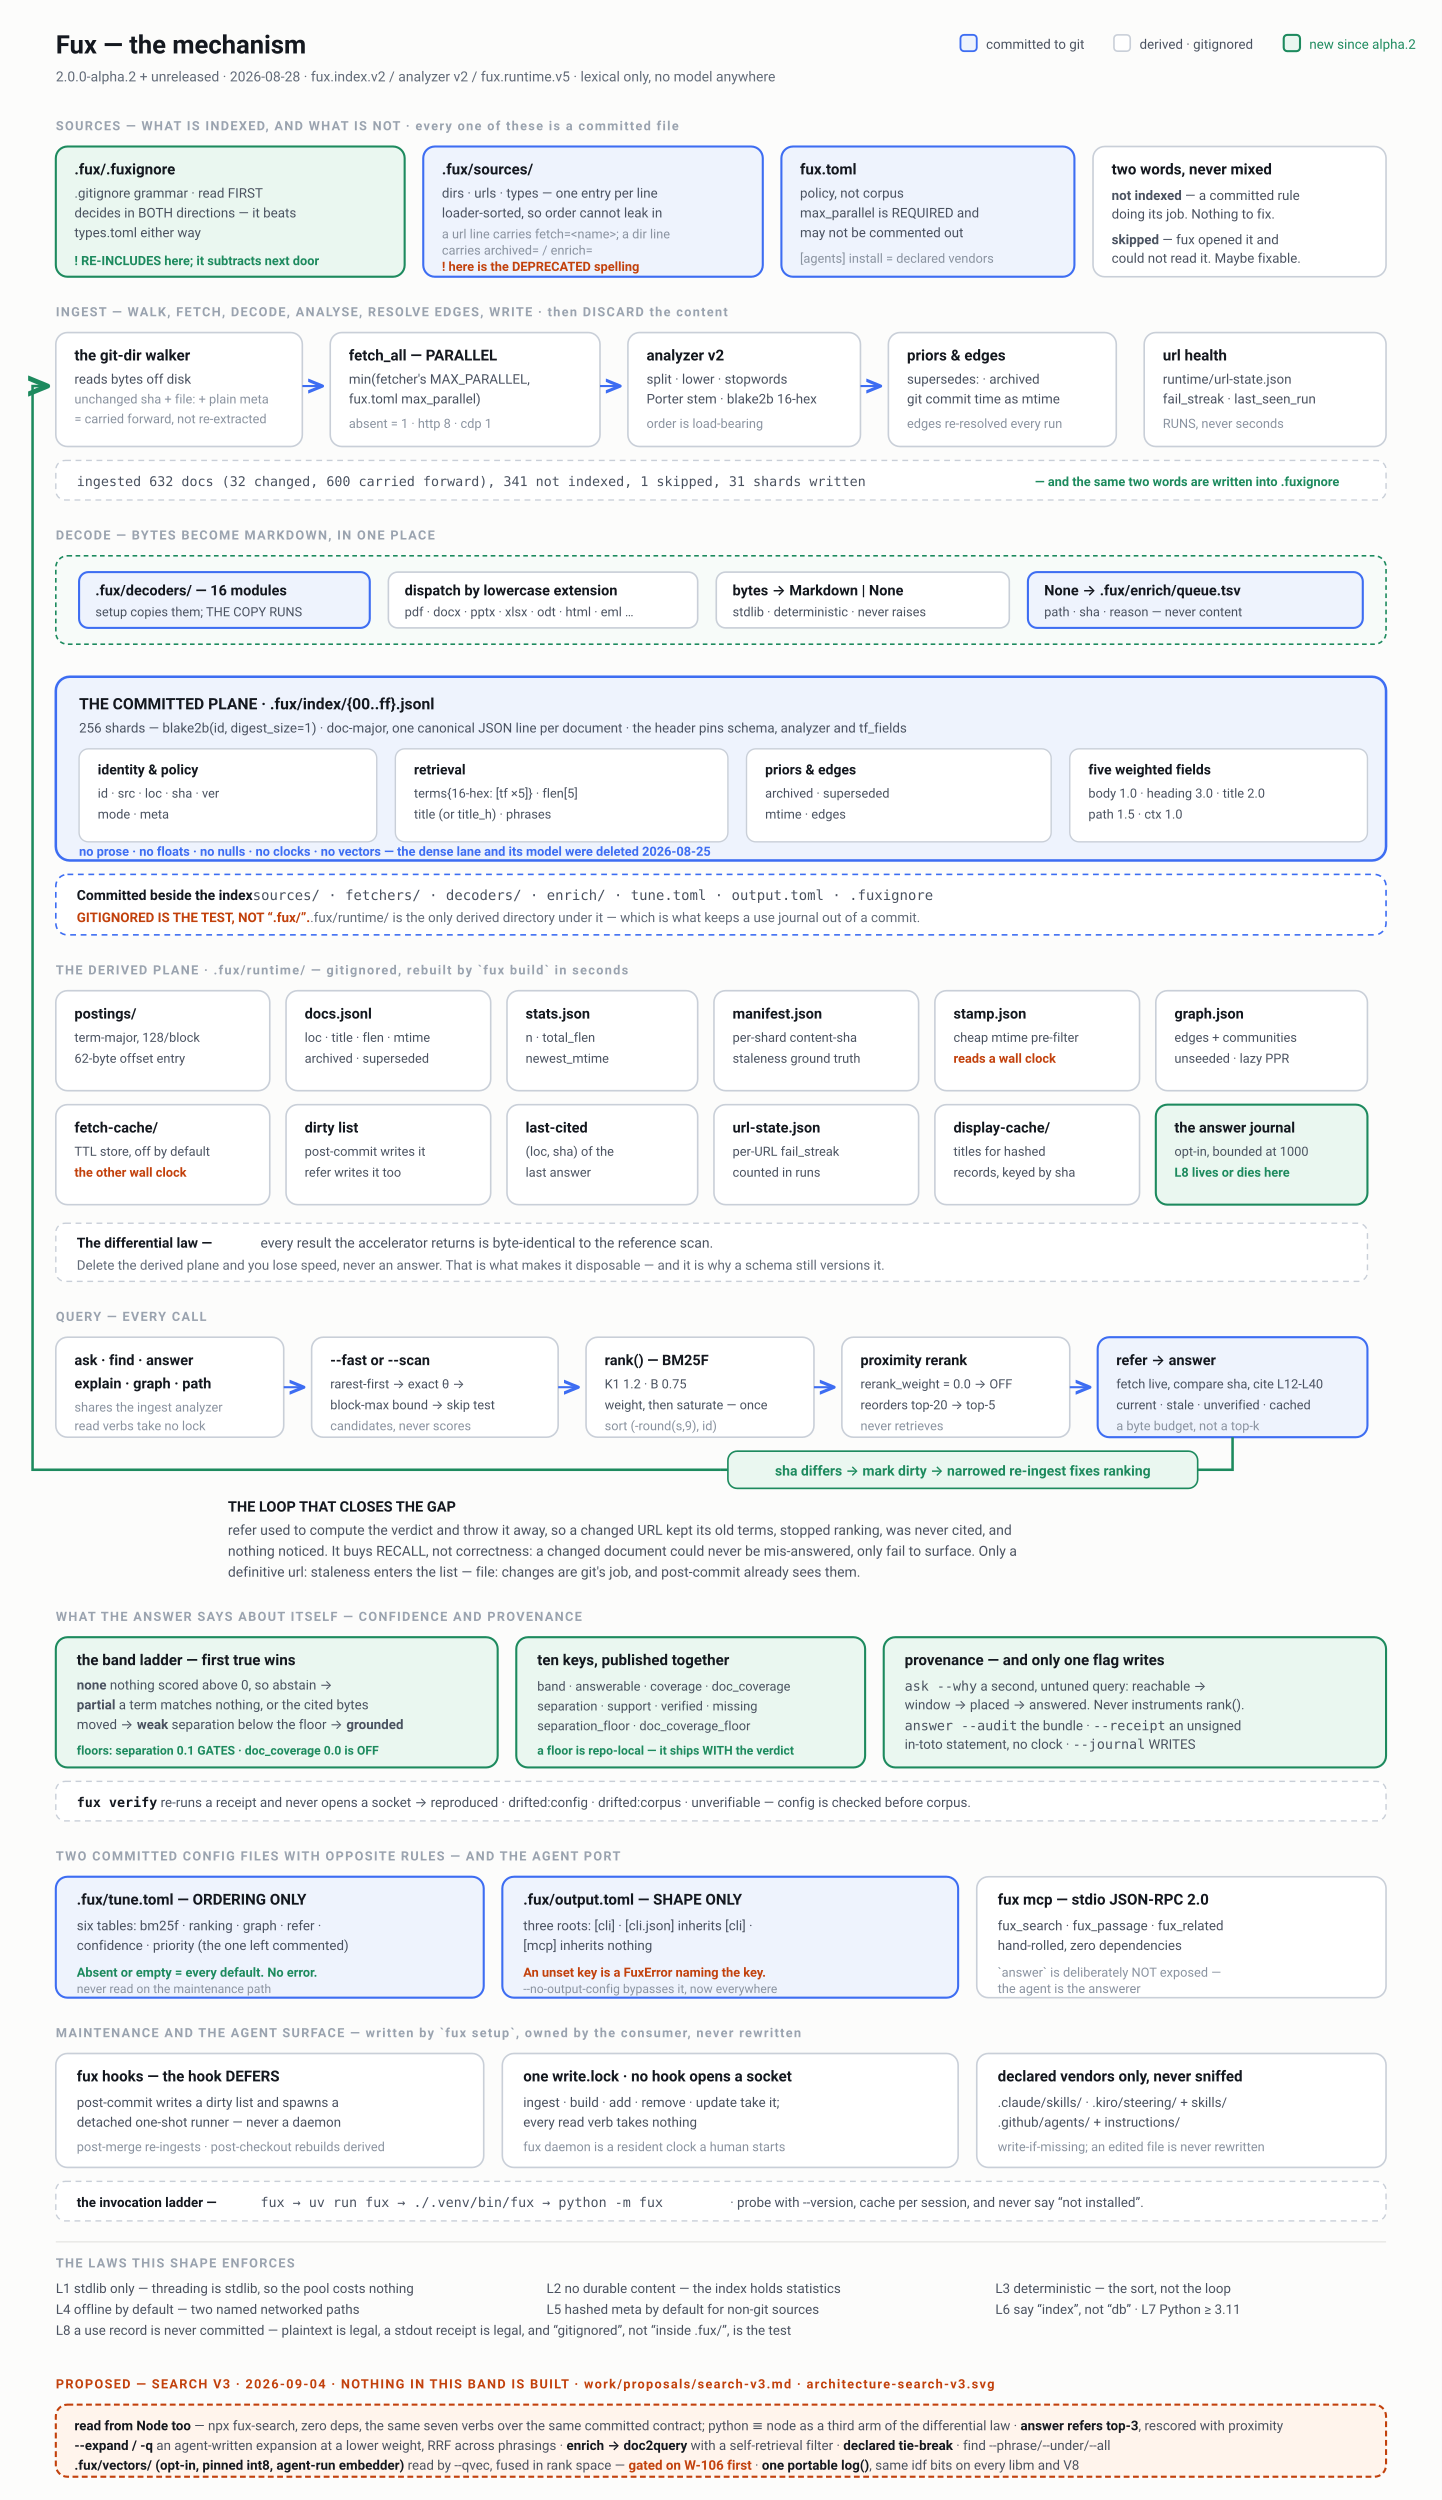
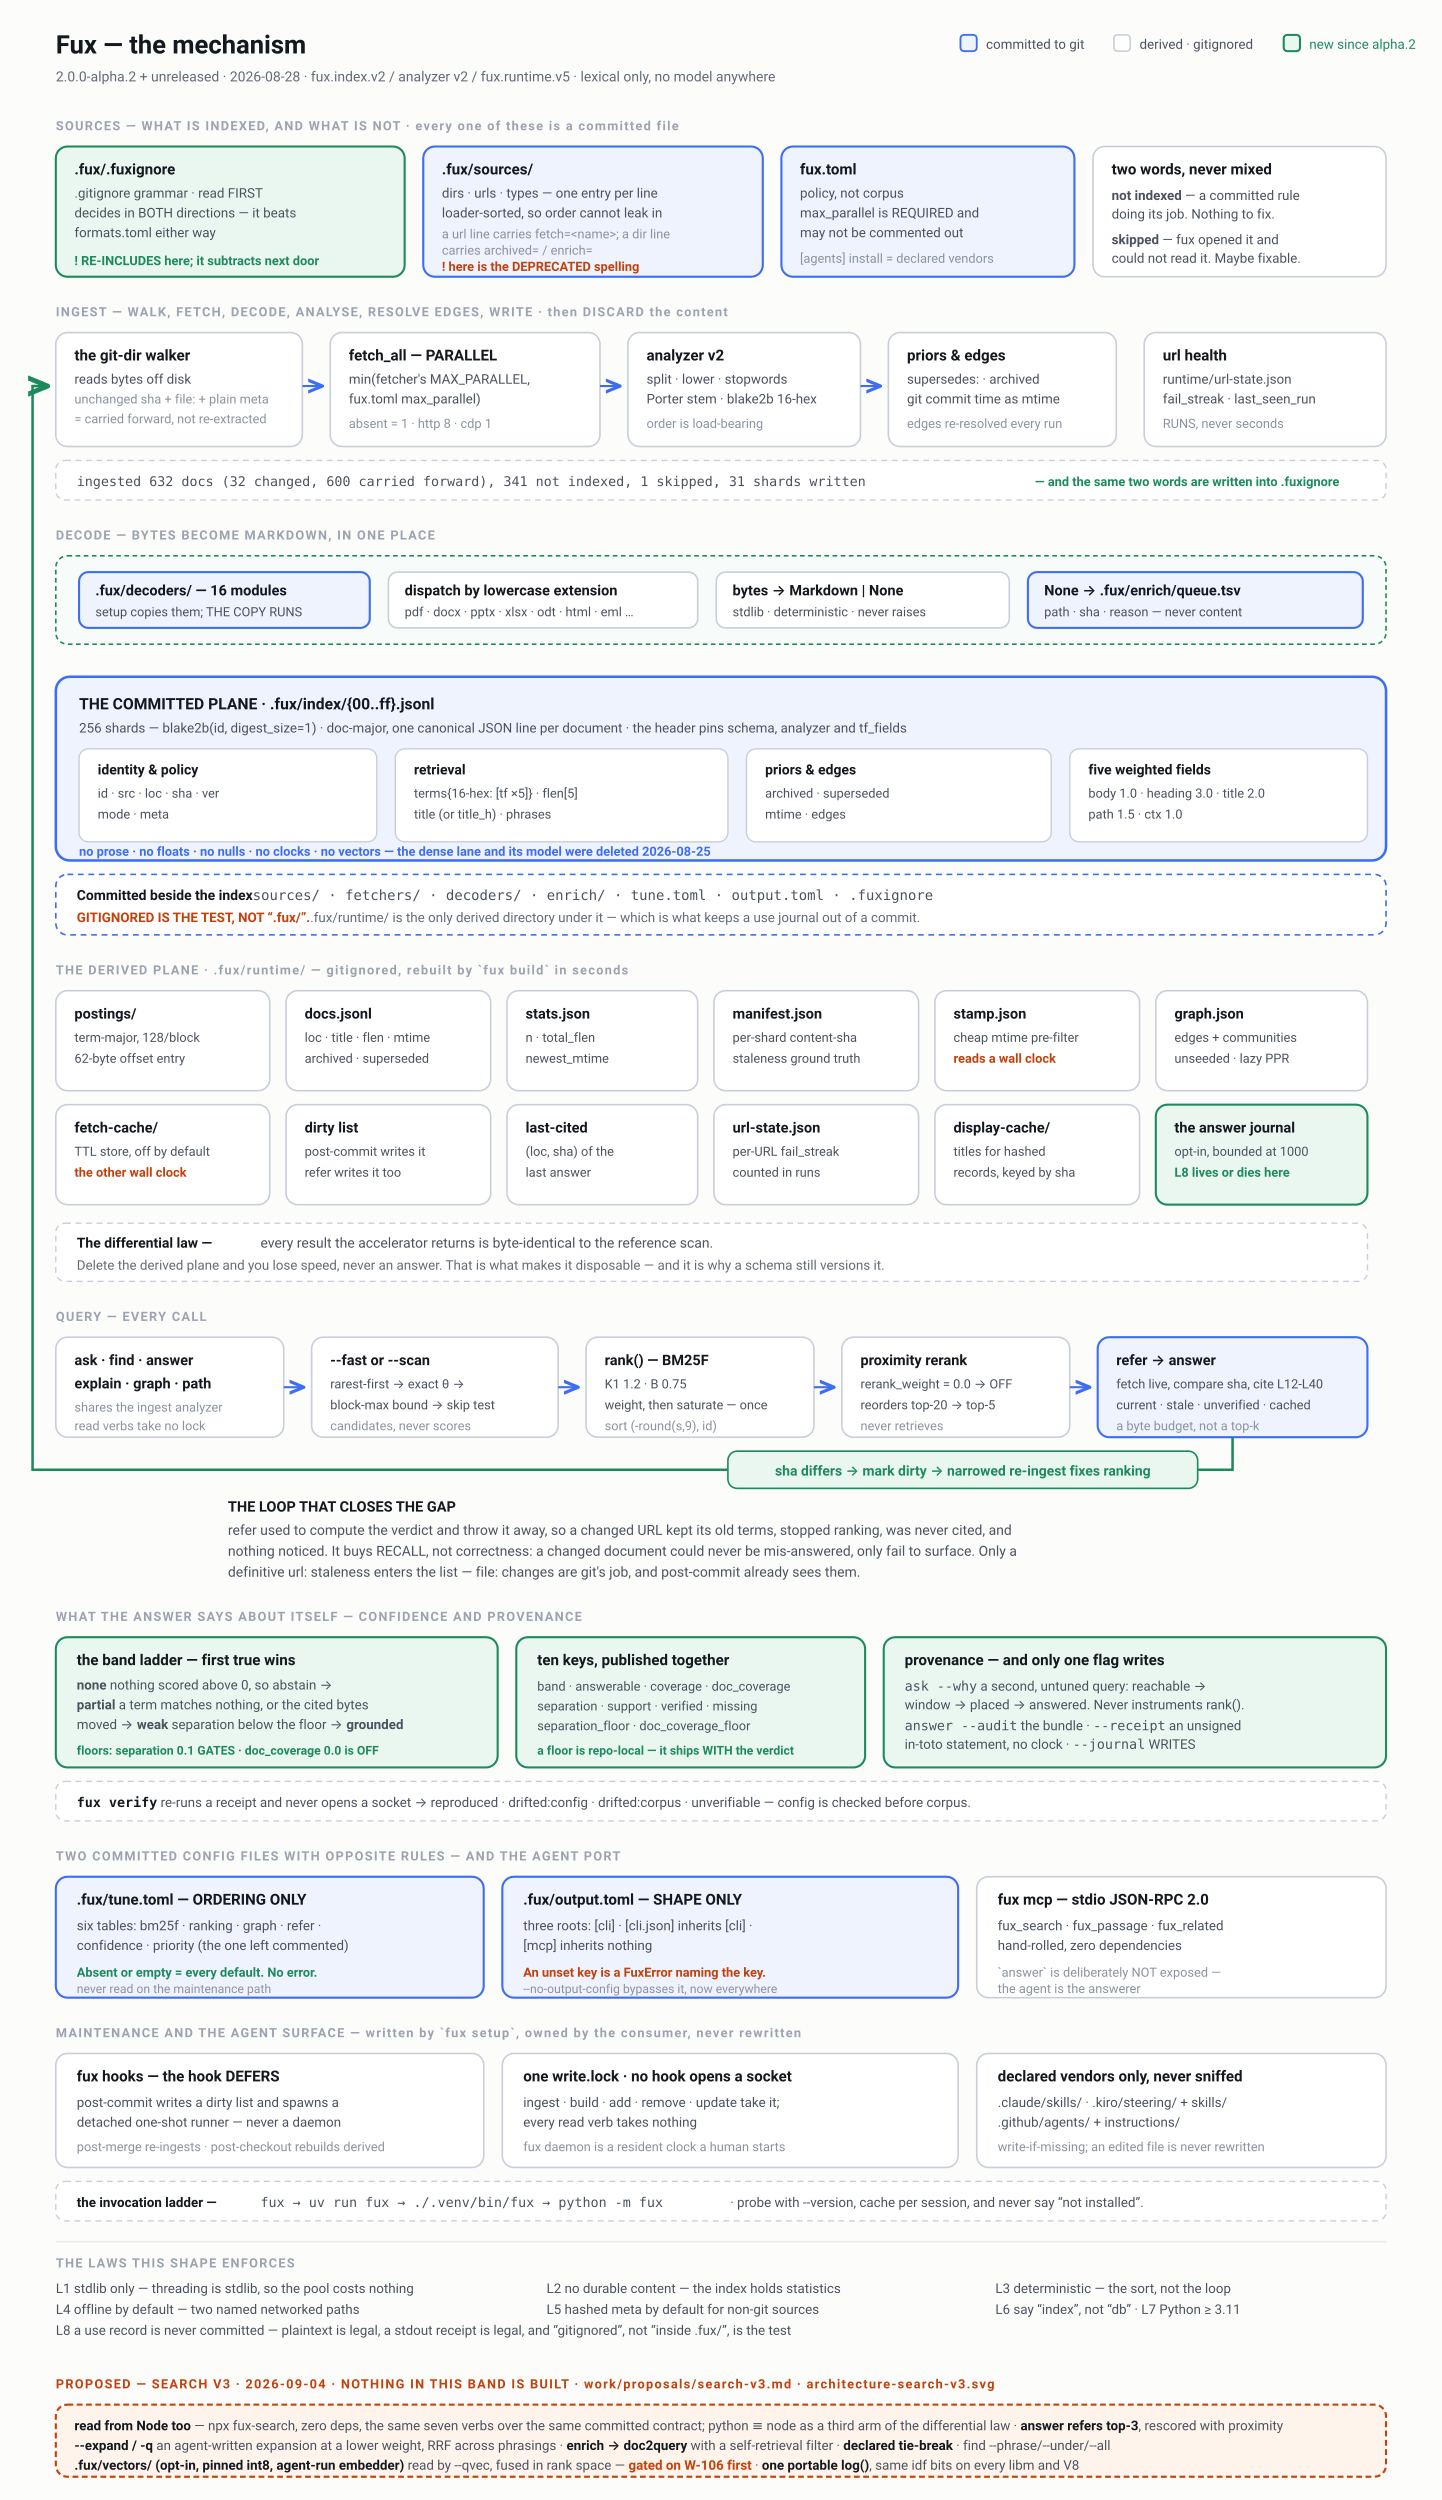
<svg xmlns="http://www.w3.org/2000/svg" viewBox="0 0 1240 2150" font-family="system-ui, -apple-system, 'Segoe UI', Roboto, sans-serif">
  <defs>
    <marker id="a" viewBox="0 0 10 10" refX="9" refY="5" markerWidth="8" markerHeight="8" orient="auto-start-reverse">
      <path d="M 0 1.5 L 8.5 5 L 0 8.5" fill="none" stroke="#3d6df2" stroke-width="1.9" stroke-linecap="round" stroke-linejoin="round" />
    </marker>
    <marker id="g" viewBox="0 0 10 10" refX="9" refY="5" markerWidth="9" markerHeight="9" orient="auto-start-reverse">
      <path d="M 0 1.5 L 8.5 5 L 0 8.5" fill="none" stroke="#1d8a5e" stroke-width="2.1" stroke-linecap="round" stroke-linejoin="round" />
    </marker>
    <marker id="m" viewBox="0 0 10 10" refX="9" refY="5" markerWidth="8" markerHeight="8" orient="auto-start-reverse">
      <path d="M 0 1.5 L 8.5 5 L 0 8.5" fill="none" stroke="#8a93a0" stroke-width="1.7" stroke-linecap="round" stroke-linejoin="round" />
    </marker>
  </defs>
  <rect width="1240" height="2150" fill="#fcfcfb" />
  <text x="48" y="46" font-size="22" fill="#14181f" font-weight="600">Fux — the mechanism</text>
  <text x="48" y="70" font-size="12" fill="#626b78">2.0.0-alpha.2 + unreleased · 2026-08-28 · fux.index.v2 / analyzer v2 / fux.runtime.v5 · lexical only, no model anywhere</text>
  <rect x="826" y="30" width="14" height="14" rx="3" fill="#eef3fd" stroke="#3d6df2" stroke-width="1.6" />
  <text x="848" y="42" font-size="11.5" fill="#4a5260">committed to git</text>
  <rect x="958" y="30" width="14" height="14" rx="3" fill="#ffffff" stroke="#c9cfd8" stroke-width="1.4" />
  <text x="980" y="42" font-size="11.5" fill="#4a5260">derived · gitignored</text>
  <rect x="1104" y="30" width="14" height="14" rx="3" fill="#eaf7f0" stroke="#1d8a5e" stroke-width="1.8" />
  <text x="1126" y="42" font-size="11.5" fill="#1d8a5e">new since alpha.2</text>
  <text x="48" y="112" font-size="11" fill="#9aa3af" font-weight="600" letter-spacing="1.1">SOURCES — WHAT IS INDEXED, AND WHAT IS NOT · every one of these is a committed file</text>
  <rect x="48" y="126" width="300" height="112" rx="10" fill="#eaf7f0" stroke="#1d8a5e" stroke-width="1.8" />
  <text x="64" y="150" font-size="13" fill="#14181f" font-weight="600">.fux/.fuxignore</text>
  <text x="64" y="170" font-size="11.5" fill="#4a5260">.gitignore grammar · read FIRST</text>
  <text x="64" y="187" font-size="11.5" fill="#4a5260">decides in BOTH directions — it beats</text>
-   <text x="64" y="204" font-size="11.5" fill="#4a5260">types.toml either way</text>
+   <text x="64" y="204" font-size="11.5" fill="#4a5260">formats.toml either way</text>
  <text x="64" y="228" font-size="11" fill="#1d8a5e" font-weight="600">! RE-INCLUDES here; it subtracts next door</text>
  <rect x="364" y="126" width="292" height="112" rx="10" fill="#eef3fd" stroke="#3d6df2" stroke-width="1.8" />
  <text x="380" y="150" font-size="13" fill="#14181f" font-weight="600">.fux/sources/</text>
  <text x="380" y="170" font-size="11.5" fill="#4a5260">dirs · urls · types — one entry per line</text>
  <text x="380" y="187" font-size="11.5" fill="#4a5260">loader-sorted, so order cannot leak in</text>
  <text x="380" y="205" font-size="11" fill="#8a93a0">a url line carries fetch=&lt;name&gt;; a dir line</text>
  <text x="380" y="219" font-size="11" fill="#8a93a0">carries archived= / enrich=</text>
  <text x="380" y="233" font-size="11" fill="#c2410c" font-weight="600">! here is the DEPRECATED spelling</text>
  <rect x="672" y="126" width="252" height="112" rx="10" fill="#eef3fd" stroke="#3d6df2" stroke-width="1.8" />
  <text x="688" y="150" font-size="13" fill="#14181f" font-weight="600">fux.toml</text>
  <text x="688" y="170" font-size="11.5" fill="#4a5260">policy, not corpus</text>
  <text x="688" y="187" font-size="11.5" fill="#4a5260">max_parallel is REQUIRED and</text>
  <text x="688" y="204" font-size="11.5" fill="#4a5260">may not be commented out</text>
  <text x="688" y="226" font-size="11" fill="#8a93a0">[agents] install = declared vendors</text>
  <rect x="940" y="126" width="252" height="112" rx="10" fill="#ffffff" stroke="#c9cfd8" stroke-width="1.4" />
  <text x="956" y="150" font-size="13" fill="#14181f" font-weight="600">two words, never mixed</text>
  <text x="956" y="172" font-size="11.5" fill="#4a5260">
    <tspan font-weight="600">not indexed</tspan> — a committed rule</text>
  <text x="956" y="188" font-size="11.5" fill="#4a5260">doing its job. Nothing to fix.</text>
  <text x="956" y="210" font-size="11.5" fill="#4a5260">
    <tspan font-weight="600">skipped</tspan> — fux opened it and</text>
  <text x="956" y="226" font-size="11.5" fill="#4a5260">could not read it. Maybe fixable.</text>
  <text x="48" y="272" font-size="11" fill="#9aa3af" font-weight="600" letter-spacing="1.1">INGEST — WALK, FETCH, DECODE, ANALYSE, RESOLVE EDGES, WRITE · then DISCARD the content</text>
  <rect x="48" y="286" width="212" height="98" rx="10" fill="#ffffff" stroke="#c9cfd8" stroke-width="1.4" />
  <text x="64" y="310" font-size="13" fill="#14181f" font-weight="600">the git-dir walker</text>
  <text x="64" y="330" font-size="11.5" fill="#4a5260">reads bytes off disk</text>
  <text x="64" y="347" font-size="11" fill="#8a93a0">unchanged sha + file: + plain meta</text>
  <text x="64" y="364" font-size="11" fill="#8a93a0">= carried forward, not re-extracted</text>
  <rect x="284" y="286" width="232" height="98" rx="10" fill="#ffffff" stroke="#c9cfd8" stroke-width="1.4" />
  <text x="300" y="310" font-size="13" fill="#14181f" font-weight="600">fetch_all — PARALLEL</text>
  <text x="300" y="330" font-size="11.5" fill="#4a5260">min(fetcher's MAX_PARALLEL,</text>
  <text x="300" y="347" font-size="11.5" fill="#4a5260">fux.toml max_parallel)</text>
  <text x="300" y="368" font-size="11" fill="#8a93a0">absent = 1 · http 8 · cdp 1</text>
  <rect x="540" y="286" width="200" height="98" rx="10" fill="#ffffff" stroke="#c9cfd8" stroke-width="1.4" />
  <text x="556" y="310" font-size="13" fill="#14181f" font-weight="600">analyzer v2</text>
  <text x="556" y="330" font-size="11.5" fill="#4a5260">split · lower · stopwords</text>
  <text x="556" y="347" font-size="11.5" fill="#4a5260">Porter stem · blake2b 16-hex</text>
  <text x="556" y="368" font-size="11" fill="#8a93a0">order is load-bearing</text>
  <rect x="764" y="286" width="196" height="98" rx="10" fill="#ffffff" stroke="#c9cfd8" stroke-width="1.4" />
  <text x="780" y="310" font-size="13" fill="#14181f" font-weight="600">priors &amp; edges</text>
  <text x="780" y="330" font-size="11.5" fill="#4a5260">supersedes: · archived</text>
  <text x="780" y="347" font-size="11.5" fill="#4a5260">git commit time as mtime</text>
  <text x="780" y="368" font-size="11" fill="#8a93a0">edges re-resolved every run</text>
  <rect x="984" y="286" width="208" height="98" rx="10" fill="#ffffff" stroke="#c9cfd8" stroke-width="1.4" />
  <text x="1000" y="310" font-size="13" fill="#14181f" font-weight="600">url health</text>
  <text x="1000" y="330" font-size="11.5" fill="#4a5260">runtime/url-state.json</text>
  <text x="1000" y="347" font-size="11.5" fill="#4a5260">fail_streak · last_seen_run</text>
  <text x="1000" y="368" font-size="11" fill="#8a93a0">RUNS, never seconds</text>
  <line x1="260" y1="332" x2="278" y2="332" stroke="#3d6df2" stroke-width="1.8" marker-end="url(#a)" />
  <line x1="516" y1="332" x2="534" y2="332" stroke="#3d6df2" stroke-width="1.8" marker-end="url(#a)" />
  <line x1="740" y1="332" x2="758" y2="332" stroke="#3d6df2" stroke-width="1.8" marker-end="url(#a)" />
  <rect x="48" y="396" width="1144" height="34" rx="8" fill="#ffffff" stroke="#c9cfd8" stroke-width="1.2" stroke-dasharray="5 4" />
  <text x="66" y="418" font-size="11.5" fill="#4a5260" font-family="ui-monospace, Menlo, monospace">ingested 632 docs (32 changed, 600 carried forward), 341 not indexed, 1 skipped, 31 shards written</text>
  <text x="890" y="418" font-size="11" fill="#1d8a5e" font-weight="600">— and the same two words are written into .fuxignore</text>
  <text x="48" y="464" font-size="11" fill="#9aa3af" font-weight="600" letter-spacing="1.1">DECODE — BYTES BECOME MARKDOWN, IN ONE PLACE</text>
  <rect x="48" y="478" width="1144" height="76" rx="10" fill="#f7fbf9" stroke="#1d8a5e" stroke-width="1.4" stroke-dasharray="4 3" />
  <rect x="68" y="492" width="250" height="48" rx="8" fill="#eef3fd" stroke="#3d6df2" stroke-width="1.8" />
  <text x="82" y="512" font-size="12.5" fill="#14181f" font-weight="600">.fux/decoders/ — 16 modules</text>
  <text x="82" y="530" font-size="11" fill="#4a5260">setup copies them; THE COPY RUNS</text>
  <rect x="334" y="492" width="266" height="48" rx="8" fill="#ffffff" stroke="#c9cfd8" stroke-width="1.4" />
  <text x="348" y="512" font-size="12.5" fill="#14181f" font-weight="600">dispatch by lowercase extension</text>
  <text x="348" y="530" font-size="11" fill="#4a5260">pdf · docx · pptx · xlsx · odt · html · eml …</text>
  <rect x="616" y="492" width="252" height="48" rx="8" fill="#ffffff" stroke="#c9cfd8" stroke-width="1.4" />
  <text x="630" y="512" font-size="12.5" fill="#14181f" font-weight="600">bytes → Markdown | None</text>
  <text x="630" y="530" font-size="11" fill="#4a5260">stdlib · deterministic · never raises</text>
  <rect x="884" y="492" width="288" height="48" rx="8" fill="#eef3fd" stroke="#3d6df2" stroke-width="1.8" />
  <text x="898" y="512" font-size="12.5" fill="#14181f" font-weight="600">None → .fux/enrich/queue.tsv</text>
  <text x="898" y="530" font-size="11" fill="#4a5260">path · sha · reason — never content</text>
  <rect x="48" y="582" width="1144" height="158" rx="12" fill="#eef3fd" stroke="#3d6df2" stroke-width="2.2" />
  <text x="68" y="610" font-size="13.5" fill="#14181f" font-weight="700">THE COMMITTED PLANE · .fux/index/{00..ff}.jsonl</text>
  <text x="68" y="630" font-size="11.5" fill="#4a5260">256 shards — blake2b(id, digest_size=1) · doc-major, one canonical JSON line per document · the header pins schema, analyzer and tf_fields</text>
  <rect x="68" y="644" width="256" height="80" rx="8" fill="#ffffff" stroke="#c9cfd8" stroke-width="1.2" />
  <text x="84" y="666" font-size="12" fill="#14181f" font-weight="600">identity &amp; policy</text>
  <text x="84" y="686" font-size="11" fill="#4a5260">id · src · loc · sha · ver</text>
  <text x="84" y="704" font-size="11" fill="#4a5260">mode · meta</text>
  <rect x="340" y="644" width="286" height="80" rx="8" fill="#ffffff" stroke="#c9cfd8" stroke-width="1.2" />
  <text x="356" y="666" font-size="12" fill="#14181f" font-weight="600">retrieval</text>
  <text x="356" y="686" font-size="11" fill="#4a5260">terms{16-hex: [tf ×5]} · flen[5]</text>
  <text x="356" y="704" font-size="11" fill="#4a5260">title (or title_h) · phrases</text>
  <rect x="642" y="644" width="262" height="80" rx="8" fill="#ffffff" stroke="#c9cfd8" stroke-width="1.2" />
  <text x="658" y="666" font-size="12" fill="#14181f" font-weight="600">priors &amp; edges</text>
  <text x="658" y="686" font-size="11" fill="#4a5260">archived · superseded</text>
  <text x="658" y="704" font-size="11" fill="#4a5260">mtime · edges</text>
  <rect x="920" y="644" width="256" height="80" rx="8" fill="#ffffff" stroke="#c9cfd8" stroke-width="1.2" />
  <text x="936" y="666" font-size="12" fill="#14181f" font-weight="600">five weighted fields</text>
  <text x="936" y="686" font-size="11" fill="#4a5260">body 1.0 · heading 3.0 · title 2.0</text>
  <text x="936" y="704" font-size="11" fill="#4a5260">path 1.5 · ctx 1.0</text>
  <text x="68" y="736" font-size="11" fill="#3d6df2" font-weight="600">no prose · no floats · no nulls · no clocks · no vectors — the dense lane and its model were deleted 2026-08-25</text>
  <rect x="48" y="752" width="1144" height="52" rx="10" fill="#ffffff" stroke="#3d6df2" stroke-width="1.4" stroke-dasharray="5 4" />
  <text x="66" y="774" font-size="12" fill="#14181f" font-weight="600">Committed beside the index<tspan fill="#4a5260" font-weight="400" font-family="ui-monospace, Menlo, monospace">   sources/ · fetchers/ · decoders/ · enrich/ · tune.toml · output.toml · .fuxignore</tspan>
  </text>
  <text x="66" y="793" font-size="11.5" fill="#c2410c" font-weight="600">GITIGNORED IS THE TEST, NOT “.fux/”.<tspan fill="#626b78" font-weight="400">   .fux/runtime/ is the only derived directory under it — which is what keeps a use journal out of a commit.</tspan>
  </text>
  <text x="48" y="838" font-size="11" fill="#9aa3af" font-weight="600" letter-spacing="1.1">THE DERIVED PLANE · .fux/runtime/ — gitignored, rebuilt by `fux build` in seconds</text>
  <rect x="48" y="852" width="184" height="86" rx="10" fill="#ffffff" stroke="#c9cfd8" stroke-width="1.4" />
  <text x="64" y="876" font-size="12.5" fill="#14181f" font-weight="600">postings/</text>
  <text x="64" y="896" font-size="11" fill="#4a5260">term-major, 128/block</text>
  <text x="64" y="914" font-size="11" fill="#4a5260">62-byte offset entry</text>
  <rect x="246" y="852" width="176" height="86" rx="10" fill="#ffffff" stroke="#c9cfd8" stroke-width="1.4" />
  <text x="262" y="876" font-size="12.5" fill="#14181f" font-weight="600">docs.jsonl</text>
  <text x="262" y="896" font-size="11" fill="#4a5260">loc · title · flen · mtime</text>
  <text x="262" y="914" font-size="11" fill="#4a5260">archived · superseded</text>
  <rect x="436" y="852" width="164" height="86" rx="10" fill="#ffffff" stroke="#c9cfd8" stroke-width="1.4" />
  <text x="452" y="876" font-size="12.5" fill="#14181f" font-weight="600">stats.json</text>
  <text x="452" y="896" font-size="11" fill="#4a5260">n · total_flen</text>
  <text x="452" y="914" font-size="11" fill="#4a5260">newest_mtime</text>
  <rect x="614" y="852" width="176" height="86" rx="10" fill="#ffffff" stroke="#c9cfd8" stroke-width="1.4" />
  <text x="630" y="876" font-size="12.5" fill="#14181f" font-weight="600">manifest.json</text>
  <text x="630" y="896" font-size="11" fill="#4a5260">per-shard content-sha</text>
  <text x="630" y="914" font-size="11" fill="#4a5260">staleness ground truth</text>
  <rect x="804" y="852" width="176" height="86" rx="10" fill="#ffffff" stroke="#c9cfd8" stroke-width="1.4" />
  <text x="820" y="876" font-size="12.5" fill="#14181f" font-weight="600">stamp.json</text>
  <text x="820" y="896" font-size="11" fill="#4a5260">cheap mtime pre-filter</text>
  <text x="820" y="914" font-size="11" fill="#c2410c" font-weight="600">reads a wall clock</text>
  <rect x="994" y="852" width="182" height="86" rx="10" fill="#ffffff" stroke="#c9cfd8" stroke-width="1.4" />
  <text x="1010" y="876" font-size="12.5" fill="#14181f" font-weight="600">graph.json</text>
  <text x="1010" y="896" font-size="11" fill="#4a5260">edges + communities</text>
  <text x="1010" y="914" font-size="11" fill="#4a5260">unseeded · lazy PPR</text>
  <rect x="48" y="950" width="184" height="86" rx="10" fill="#ffffff" stroke="#c9cfd8" stroke-width="1.4" />
  <text x="64" y="974" font-size="12.5" fill="#14181f" font-weight="600">fetch-cache/</text>
  <text x="64" y="994" font-size="11" fill="#4a5260">TTL store, off by default</text>
  <text x="64" y="1012" font-size="11" fill="#c2410c" font-weight="600">the other wall clock</text>
  <rect x="246" y="950" width="176" height="86" rx="10" fill="#ffffff" stroke="#c9cfd8" stroke-width="1.4" />
  <text x="262" y="974" font-size="12.5" fill="#14181f" font-weight="600">dirty list</text>
  <text x="262" y="994" font-size="11" fill="#4a5260">post-commit writes it</text>
  <text x="262" y="1012" font-size="11" fill="#4a5260">refer writes it too</text>
  <rect x="436" y="950" width="164" height="86" rx="10" fill="#ffffff" stroke="#c9cfd8" stroke-width="1.4" />
  <text x="452" y="974" font-size="12.5" fill="#14181f" font-weight="600">last-cited</text>
  <text x="452" y="994" font-size="11" fill="#4a5260">(loc, sha) of the</text>
  <text x="452" y="1012" font-size="11" fill="#4a5260">last answer</text>
  <rect x="614" y="950" width="176" height="86" rx="10" fill="#ffffff" stroke="#c9cfd8" stroke-width="1.4" />
  <text x="630" y="974" font-size="12.5" fill="#14181f" font-weight="600">url-state.json</text>
  <text x="630" y="994" font-size="11" fill="#4a5260">per-URL fail_streak</text>
  <text x="630" y="1012" font-size="11" fill="#4a5260">counted in runs</text>
  <rect x="804" y="950" width="176" height="86" rx="10" fill="#ffffff" stroke="#c9cfd8" stroke-width="1.4" />
  <text x="820" y="974" font-size="12.5" fill="#14181f" font-weight="600">display-cache/</text>
  <text x="820" y="994" font-size="11" fill="#4a5260">titles for hashed</text>
  <text x="820" y="1012" font-size="11" fill="#4a5260">records, keyed by sha</text>
  <rect x="994" y="950" width="182" height="86" rx="10" fill="#eaf7f0" stroke="#1d8a5e" stroke-width="1.8" />
  <text x="1010" y="974" font-size="12.5" fill="#14181f" font-weight="600">the answer journal</text>
  <text x="1010" y="994" font-size="11" fill="#4a5260">opt-in, bounded at 1000</text>
  <text x="1010" y="1012" font-size="11" fill="#1d8a5e" font-weight="600">L8 lives or dies here</text>
  <rect x="48" y="1052" width="1128" height="50" rx="8" fill="#ffffff" stroke="#c9cfd8" stroke-width="1.2" stroke-dasharray="5 4" />
  <text x="66" y="1073" font-size="12" fill="#14181f" font-weight="600">The differential law —</text>
  <text x="224" y="1073" font-size="12" fill="#4a5260">every result the accelerator returns is byte-identical to the reference scan.</text>
  <text x="66" y="1092" font-size="11.5" fill="#626b78">Delete the derived plane and you lose speed, never an answer. That is what makes it disposable — and it is why a schema still versions it.</text>
  <text x="48" y="1136" font-size="11" fill="#9aa3af" font-weight="600" letter-spacing="1.1">QUERY — EVERY CALL</text>
  <rect x="48" y="1150" width="196" height="86" rx="10" fill="#ffffff" stroke="#c9cfd8" stroke-width="1.4" />
  <text x="64" y="1174" font-size="12.5" fill="#14181f" font-weight="600">ask · find · answer</text>
  <text x="64" y="1194" font-size="12.5" fill="#14181f" font-weight="600">explain · graph · path</text>
  <text x="64" y="1214" font-size="11" fill="#8a93a0">shares the ingest analyzer</text>
  <text x="64" y="1230" font-size="11" fill="#8a93a0">read verbs take no lock</text>
  <rect x="268" y="1150" width="212" height="86" rx="10" fill="#ffffff" stroke="#c9cfd8" stroke-width="1.4" />
  <text x="284" y="1174" font-size="12.5" fill="#14181f" font-weight="600">--fast or --scan</text>
  <text x="284" y="1194" font-size="11" fill="#4a5260">rarest-first → exact θ →</text>
  <text x="284" y="1212" font-size="11" fill="#4a5260">block-max bound → skip test</text>
  <text x="284" y="1230" font-size="11" fill="#8a93a0">candidates, never scores</text>
  <rect x="504" y="1150" width="196" height="86" rx="10" fill="#ffffff" stroke="#c9cfd8" stroke-width="1.4" />
  <text x="520" y="1174" font-size="12.5" fill="#14181f" font-weight="600">rank() — BM25F</text>
  <text x="520" y="1194" font-size="11" fill="#4a5260">K1 1.2 · B 0.75</text>
  <text x="520" y="1212" font-size="11" fill="#4a5260">weight, then saturate — once</text>
  <text x="520" y="1230" font-size="11" fill="#8a93a0">sort (-round(s,9), id)</text>
  <rect x="724" y="1150" width="196" height="86" rx="10" fill="#ffffff" stroke="#c9cfd8" stroke-width="1.4" />
  <text x="740" y="1174" font-size="12.5" fill="#14181f" font-weight="600">proximity rerank</text>
  <text x="740" y="1194" font-size="11" fill="#4a5260">rerank_weight = 0.0 → OFF</text>
  <text x="740" y="1212" font-size="11" fill="#4a5260">reorders top-20 → top-5</text>
  <text x="740" y="1230" font-size="11" fill="#8a93a0">never retrieves</text>
  <rect x="944" y="1150" width="232" height="86" rx="10" fill="#eef3fd" stroke="#3d6df2" stroke-width="1.8" />
  <text x="960" y="1174" font-size="12.5" fill="#14181f" font-weight="600">refer → answer</text>
  <text x="960" y="1194" font-size="11" fill="#4a5260">fetch live, compare sha, cite L12-L40</text>
  <text x="960" y="1212" font-size="11" fill="#4a5260">current · stale · unverified · cached</text>
  <text x="960" y="1230" font-size="11" fill="#8a93a0">a byte budget, not a top-k</text>
  <line x1="244" y1="1193" x2="262" y2="1193" stroke="#3d6df2" stroke-width="1.8" marker-end="url(#a)" />
  <line x1="480" y1="1193" x2="498" y2="1193" stroke="#3d6df2" stroke-width="1.8" marker-end="url(#a)" />
  <line x1="700" y1="1193" x2="718" y2="1193" stroke="#3d6df2" stroke-width="1.8" marker-end="url(#a)" />
  <line x1="920" y1="1193" x2="938" y2="1193" stroke="#3d6df2" stroke-width="1.8" marker-end="url(#a)" />
  <path d="M 1060 1236 L 1060 1264 L 620 1264" fill="none" stroke="#1d8a5e" stroke-width="2.2" />
  <path d="M 620 1264 L 28 1264 L 28 332 L 42 332" fill="none" stroke="#1d8a5e" stroke-width="2.2" marker-end="url(#g)" />
  <rect x="626" y="1248" width="404" height="32" rx="8" fill="#eaf7f0" stroke="#1d8a5e" stroke-width="1.4" />
  <text x="828" y="1269" font-size="12" fill="#1d8a5e" text-anchor="middle" font-weight="600">sha differs → mark dirty → narrowed re-ingest fixes ranking</text>
  <text x="196" y="1300" font-size="12.5" fill="#14181f" font-weight="700">THE LOOP THAT CLOSES THE GAP</text>
  <text x="196" y="1320" font-size="12" fill="#4a5260">refer used to compute the verdict and throw it away, so a changed URL kept its old terms, stopped ranking, was never cited, and</text>
  <text x="196" y="1338" font-size="12" fill="#4a5260">nothing noticed. It buys RECALL, not correctness: a changed document could never be mis-answered, only fail to surface. Only a</text>
  <text x="196" y="1356" font-size="12" fill="#4a5260">definitive url: staleness enters the list — file: changes are git's job, and post-commit already sees them.</text>
  <text x="48" y="1394" font-size="11" fill="#9aa3af" font-weight="600" letter-spacing="1.1">WHAT THE ANSWER SAYS ABOUT ITSELF — CONFIDENCE AND PROVENANCE</text>
  <rect x="48" y="1408" width="380" height="112" rx="10" fill="#eaf7f0" stroke="#1d8a5e" stroke-width="1.8" />
  <text x="66" y="1432" font-size="13" fill="#14181f" font-weight="600">the band ladder — first true wins</text>
  <text x="66" y="1453" font-size="11.5" fill="#4a5260">
    <tspan font-weight="600">none</tspan> nothing scored above 0, so abstain →</text>
  <text x="66" y="1470" font-size="11.5" fill="#4a5260">
    <tspan font-weight="600">partial</tspan> a term matches nothing, or the cited bytes</text>
  <text x="66" y="1487" font-size="11.5" fill="#4a5260">moved → <tspan font-weight="600">weak</tspan> separation below the floor → <tspan font-weight="600">grounded</tspan>
  </text>
  <text x="66" y="1509" font-size="10.5" fill="#1d8a5e" font-weight="600">floors: separation 0.1 GATES · doc_coverage 0.0 is OFF</text>
  <rect x="444" y="1408" width="300" height="112" rx="10" fill="#eaf7f0" stroke="#1d8a5e" stroke-width="1.8" />
  <text x="462" y="1432" font-size="13" fill="#14181f" font-weight="600">ten keys, published together</text>
  <text x="462" y="1454" font-size="11" fill="#4a5260">band · answerable · coverage · doc_coverage</text>
  <text x="462" y="1471" font-size="11" fill="#4a5260">separation · support · verified · missing</text>
  <text x="462" y="1488" font-size="11" fill="#4a5260">separation_floor · doc_coverage_floor</text>
  <text x="462" y="1509" font-size="10.5" fill="#1d8a5e" font-weight="600">a floor is repo-local — it ships WITH the verdict</text>
  <rect x="760" y="1408" width="432" height="112" rx="10" fill="#eaf7f0" stroke="#1d8a5e" stroke-width="1.8" />
  <text x="778" y="1432" font-size="13" fill="#14181f" font-weight="600">provenance — and only one flag writes</text>
  <text x="778" y="1454" font-size="11.5" fill="#4a5260">
    <tspan font-family="ui-monospace, Menlo, monospace">ask --why</tspan> a second, untuned query: reachable →</text>
  <text x="778" y="1470" font-size="11.5" fill="#4a5260">window → placed → answered. Never instruments rank().</text>
  <text x="778" y="1488" font-size="11.5" fill="#4a5260">
    <tspan font-family="ui-monospace, Menlo, monospace">answer --audit</tspan> the bundle · <tspan font-family="ui-monospace, Menlo, monospace">--receipt</tspan> an unsigned</text>
  <text x="778" y="1504" font-size="11.5" fill="#4a5260">in-toto statement, no clock · <tspan font-family="ui-monospace, Menlo, monospace">--journal</tspan> WRITES</text>
  <rect x="48" y="1532" width="1144" height="34" rx="8" fill="#ffffff" stroke="#c9cfd8" stroke-width="1.2" stroke-dasharray="5 4" />
  <text x="66" y="1554" font-size="11.5" fill="#4a5260">
    <tspan font-family="ui-monospace, Menlo, monospace" fill="#14181f" font-weight="600">fux verify</tspan> re-runs a receipt and never opens a socket → reproduced · drifted:config · drifted:corpus · unverifiable — config is checked before corpus.</text>
  <text x="48" y="1600" font-size="11" fill="#9aa3af" font-weight="600" letter-spacing="1.1">TWO COMMITTED CONFIG FILES WITH OPPOSITE RULES — AND THE AGENT PORT</text>
  <rect x="48" y="1614" width="368" height="104" rx="10" fill="#eef3fd" stroke="#3d6df2" stroke-width="1.8" />
  <text x="66" y="1638" font-size="13" fill="#14181f" font-weight="600">.fux/tune.toml — ORDERING ONLY</text>
  <text x="66" y="1660" font-size="11.5" fill="#4a5260">six tables: bm25f · ranking · graph · refer ·</text>
  <text x="66" y="1677" font-size="11.5" fill="#4a5260">confidence · priority (the one left commented)</text>
  <text x="66" y="1700" font-size="11" fill="#1d8a5e" font-weight="600">Absent or empty = every default. No error.</text>
  <text x="66" y="1714" font-size="10.5" fill="#8a93a0">never read on the maintenance path</text>
  <rect x="432" y="1614" width="392" height="104" rx="10" fill="#eef3fd" stroke="#3d6df2" stroke-width="1.8" />
  <text x="450" y="1638" font-size="13" fill="#14181f" font-weight="600">.fux/output.toml — SHAPE ONLY</text>
  <text x="450" y="1660" font-size="11.5" fill="#4a5260">three roots: [cli] · [cli.json] inherits [cli] ·</text>
  <text x="450" y="1677" font-size="11.5" fill="#4a5260">[mcp] inherits nothing</text>
  <text x="450" y="1700" font-size="11" fill="#c2410c" font-weight="600">An unset key is a FuxError naming the key.</text>
  <text x="450" y="1714" font-size="10.5" fill="#8a93a0">--no-output-config bypasses it, now everywhere</text>
  <rect x="840" y="1614" width="352" height="104" rx="10" fill="#ffffff" stroke="#c9cfd8" stroke-width="1.4" />
  <text x="858" y="1638" font-size="13" fill="#14181f" font-weight="600">fux mcp — stdio JSON-RPC 2.0</text>
  <text x="858" y="1660" font-size="11.5" fill="#4a5260">fux_search · fux_passage · fux_related</text>
  <text x="858" y="1677" font-size="11.5" fill="#4a5260">hand-rolled, zero dependencies</text>
  <text x="858" y="1700" font-size="11" fill="#8a93a0">`answer` is deliberately NOT exposed —</text>
  <text x="858" y="1714" font-size="11" fill="#8a93a0">the agent is the answerer</text>
  <text x="48" y="1752" font-size="11" fill="#9aa3af" font-weight="600" letter-spacing="1.1">MAINTENANCE AND THE AGENT SURFACE — written by `fux setup`, owned by the consumer, never rewritten</text>
  <rect x="48" y="1766" width="368" height="98" rx="10" fill="#ffffff" stroke="#c9cfd8" stroke-width="1.4" />
  <text x="66" y="1790" font-size="13" fill="#14181f" font-weight="600">fux hooks — the hook DEFERS</text>
  <text x="66" y="1812" font-size="11.5" fill="#4a5260">post-commit writes a dirty list and spawns a</text>
  <text x="66" y="1829" font-size="11.5" fill="#4a5260">detached one-shot runner — never a daemon</text>
  <text x="66" y="1850" font-size="11" fill="#8a93a0">post-merge re-ingests · post-checkout rebuilds derived</text>
  <rect x="432" y="1766" width="392" height="98" rx="10" fill="#ffffff" stroke="#c9cfd8" stroke-width="1.4" />
  <text x="450" y="1790" font-size="13" fill="#14181f" font-weight="600">one write.lock · no hook opens a socket</text>
  <text x="450" y="1812" font-size="11.5" fill="#4a5260">ingest · build · add · remove · update take it;</text>
  <text x="450" y="1829" font-size="11.5" fill="#4a5260">every read verb takes nothing</text>
  <text x="450" y="1850" font-size="11" fill="#8a93a0">fux daemon is a resident clock a human starts</text>
  <rect x="840" y="1766" width="352" height="98" rx="10" fill="#ffffff" stroke="#c9cfd8" stroke-width="1.4" />
  <text x="858" y="1790" font-size="13" fill="#14181f" font-weight="600">declared vendors only, never sniffed</text>
  <text x="858" y="1812" font-size="11.5" fill="#4a5260">.claude/skills/ · .kiro/steering/ + skills/</text>
  <text x="858" y="1829" font-size="11.5" fill="#4a5260">.github/agents/ + instructions/</text>
  <text x="858" y="1850" font-size="11" fill="#8a93a0">write-if-missing; an edited file is never rewritten</text>
  <rect x="48" y="1876" width="1144" height="34" rx="8" fill="#ffffff" stroke="#c9cfd8" stroke-width="1.2" stroke-dasharray="5 4" />
  <text x="66" y="1898" font-size="11.5" fill="#14181f" font-weight="600">the invocation ladder —</text>
  <text x="224" y="1898" font-size="11.5" fill="#4a5260" font-family="ui-monospace, Menlo, monospace">fux → uv run fux → ./.venv/bin/fux → python -m fux</text>
  <text x="628" y="1898" font-size="11.5" fill="#4a5260">· probe with --version, cache per session, and never say “not installed”.</text>
  <line x1="48" y1="1928" x2="1192" y2="1928" stroke="#e4e4e0" stroke-width="1" />
  <text x="48" y="1950" font-size="11" fill="#9aa3af" font-weight="600" letter-spacing="1.1">THE LAWS THIS SHAPE ENFORCES</text>
  <text x="48" y="1972" font-size="11.5" fill="#4a5260">L1 stdlib only — threading is stdlib, so the pool costs nothing</text>
  <text x="470" y="1972" font-size="11.5" fill="#4a5260">L2 no durable content — the index holds statistics</text>
  <text x="856" y="1972" font-size="11.5" fill="#4a5260">L3 deterministic — the sort, not the loop</text>
  <text x="48" y="1990" font-size="11.5" fill="#4a5260">L4 offline by default — two named networked paths</text>
  <text x="470" y="1990" font-size="11.5" fill="#4a5260">L5 hashed meta by default for non-git sources</text>
  <text x="856" y="1990" font-size="11.5" fill="#4a5260">L6 say “index”, not “db” · L7 Python ≥ 3.11</text>
  <text x="48" y="2008" font-size="11.5" fill="#4a5260">L8 a use record is never committed — plaintext is legal, a stdout receipt is legal, and “gitignored”, not “inside .fux/”, is the test</text>
  <text x="48" y="2054" font-size="11" fill="#c2410c" font-weight="600" letter-spacing="1.1">PROPOSED — SEARCH V3 · 2026-09-04 · NOTHING IN THIS BAND IS BUILT · work/proposals/search-v3.md · architecture-search-v3.svg</text>
  <rect x="48" y="2068" width="1144" height="62" rx="10" fill="#fff4ec" stroke="#c2410c" stroke-width="1.8" stroke-dasharray="5 3" />
  <text x="64" y="2090" font-size="11.5" fill="#4a5260">
    <tspan font-weight="600" fill="#14181f">read from Node too</tspan> — npx fux-search, zero deps, the same seven verbs over the same committed contract; python ≡ node as a third arm of the differential law · <tspan font-weight="600" fill="#14181f">answer refers top-3</tspan>, rescored with proximity</text>
  <text x="64" y="2107" font-size="11.5" fill="#4a5260">
    <tspan font-weight="600" fill="#14181f">--expand / -q</tspan> an agent-written expansion at a lower weight, RRF across phrasings · <tspan font-weight="600" fill="#14181f">enrich → doc2query</tspan> with a self-retrieval filter · <tspan font-weight="600" fill="#14181f">declared tie-break</tspan> · find --phrase/--under/--all</text>
  <text x="64" y="2124" font-size="11.5" fill="#4a5260">
    <tspan font-weight="600" fill="#14181f">.fux/vectors/ (opt-in, pinned int8, agent-run embedder)</tspan> read by --qvec, fused in rank space — <tspan fill="#c2410c" font-weight="600">gated on W-106 first</tspan> · <tspan font-weight="600" fill="#14181f">one portable log()</tspan>, same idf bits on every libm and V8</text>
</svg>
